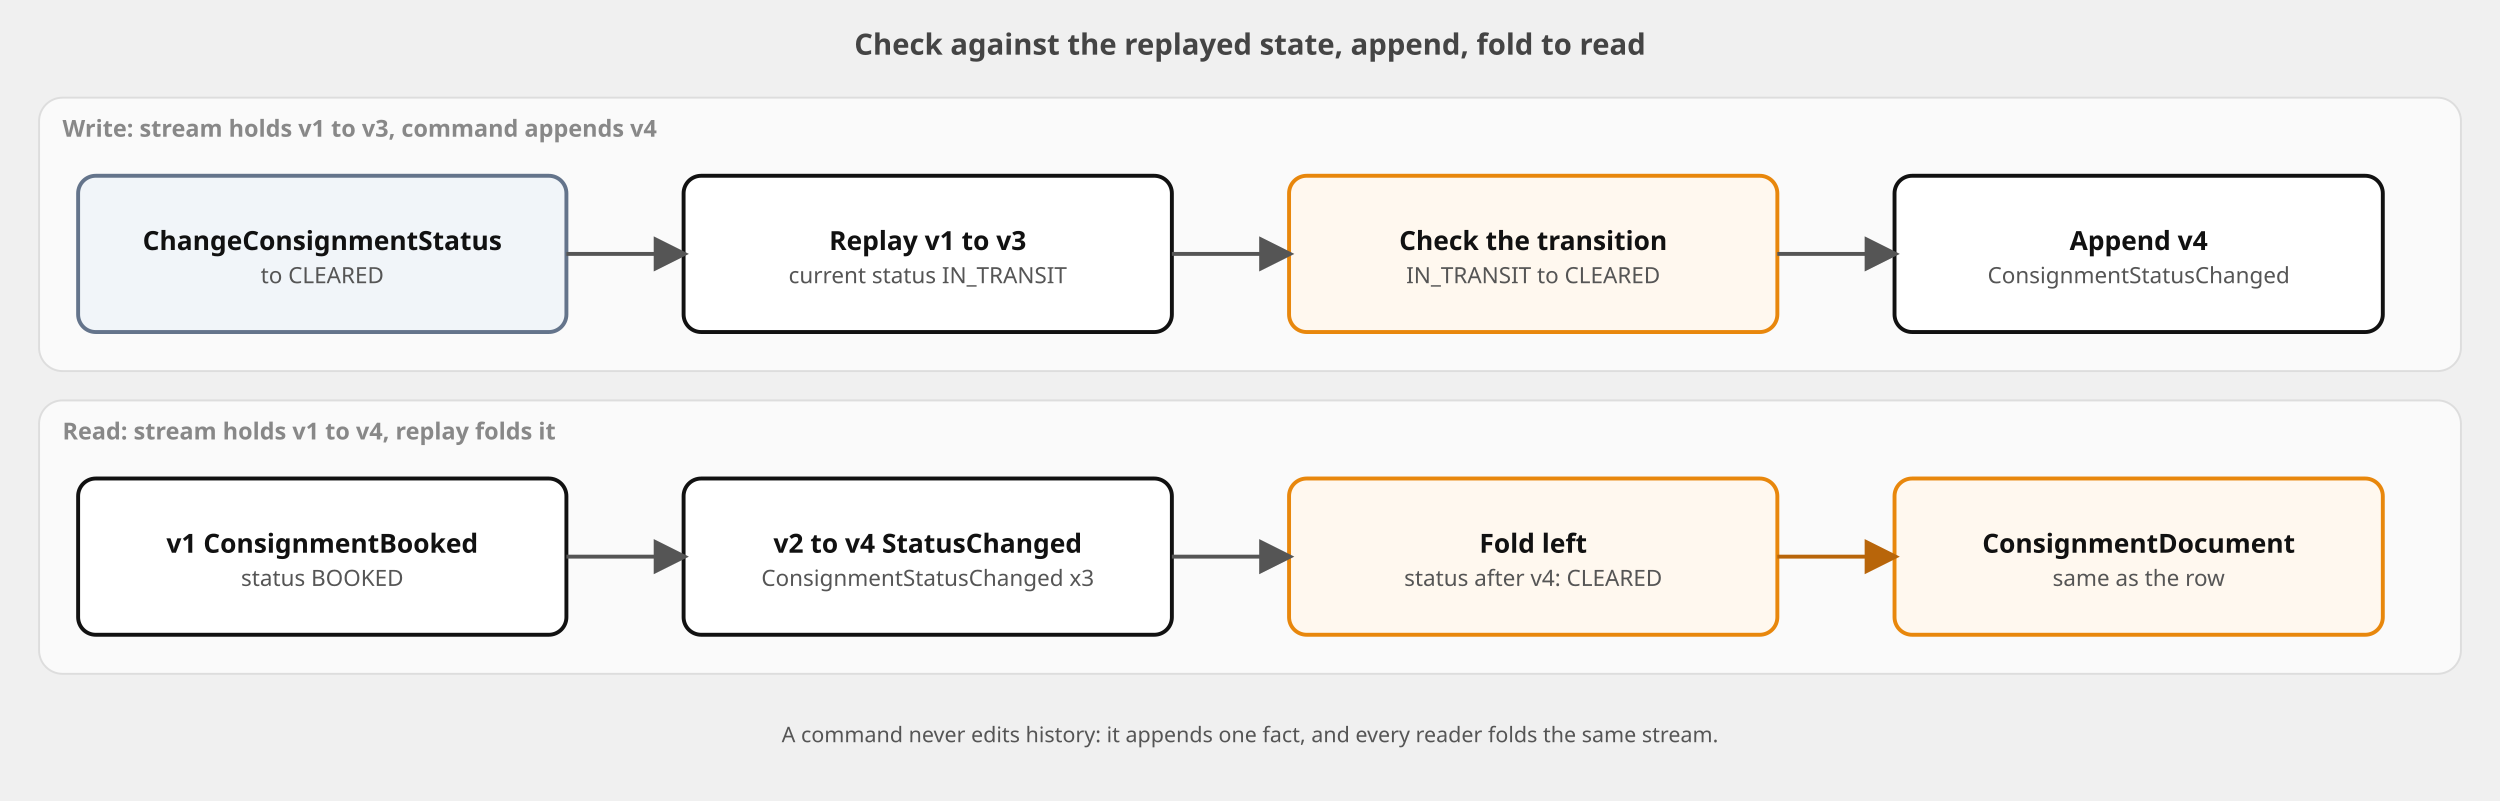
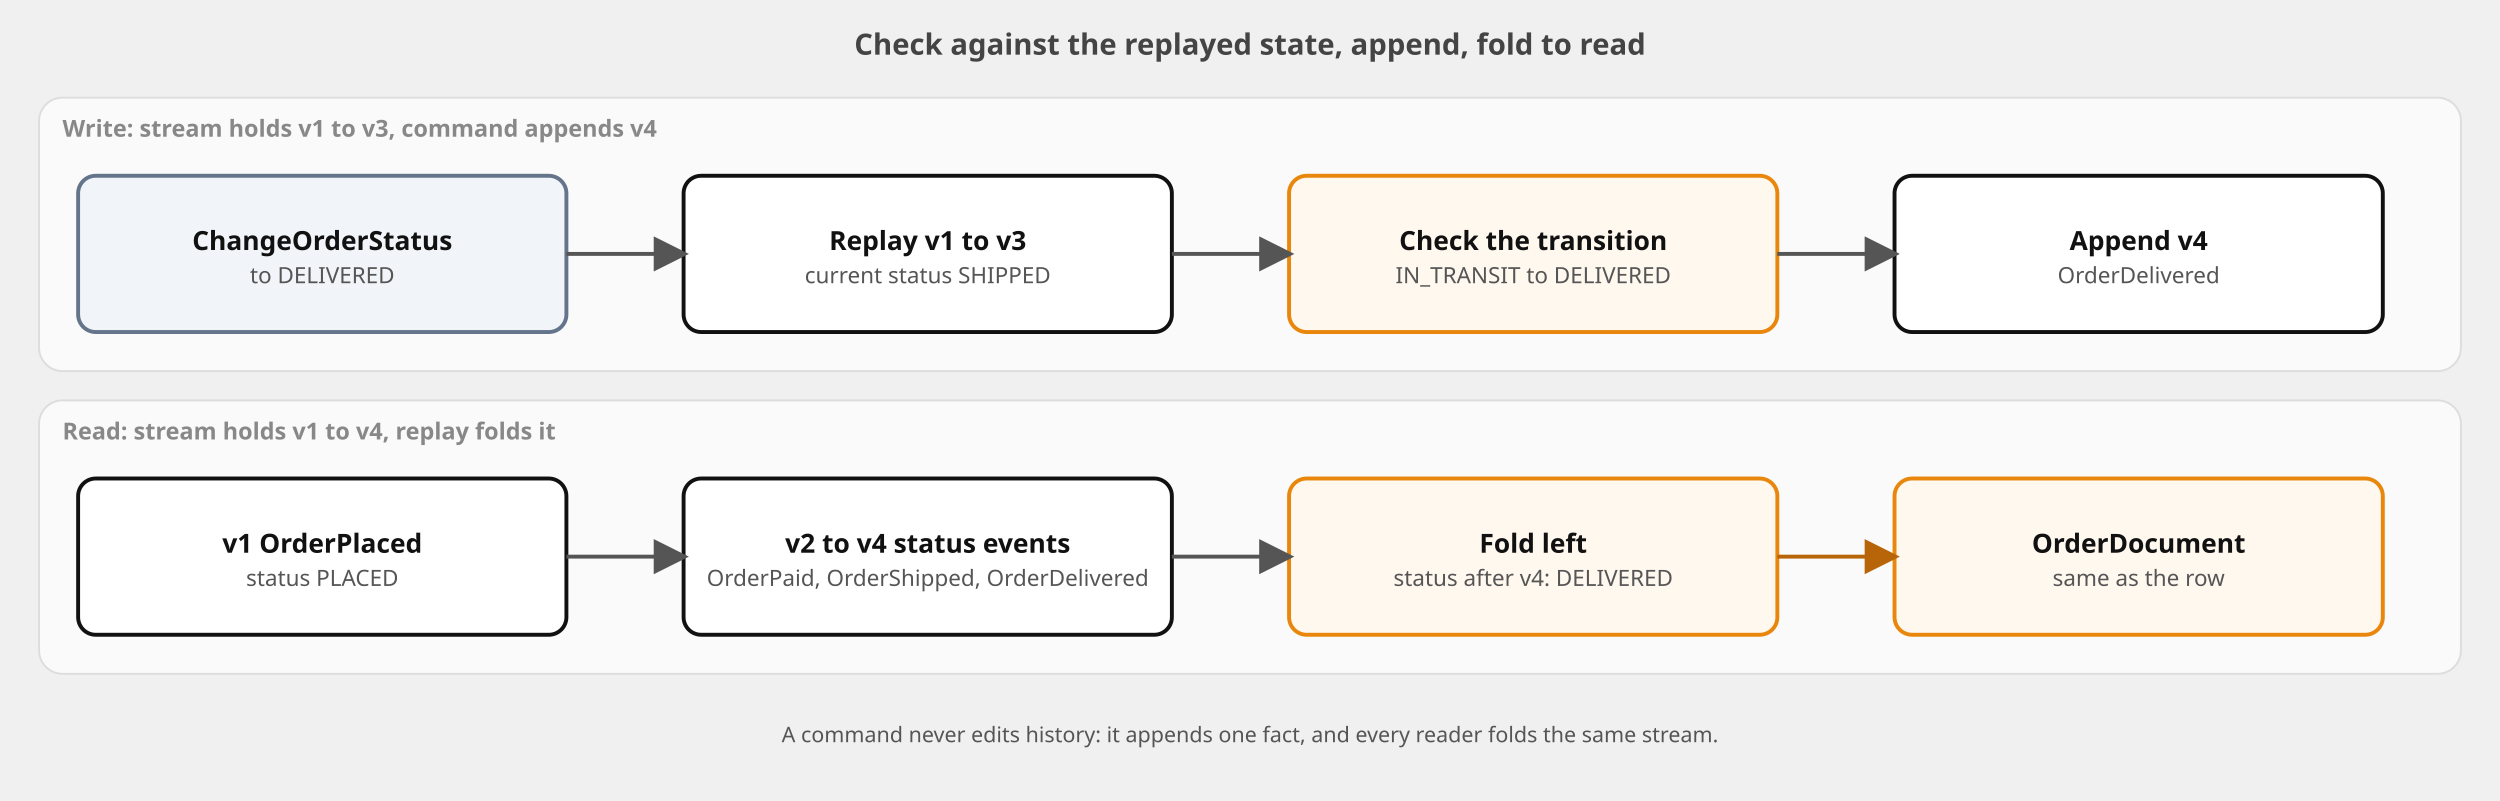
<svg xmlns="http://www.w3.org/2000/svg" viewBox="0 0 1280 410" font-family="'Red Hat Text', system-ui, sans-serif" role="img">
  <defs>
    <marker id="a" viewBox="0 0 10 10" refX="8.5" refY="5" markerWidth="9" markerHeight="9" orient="auto-start-reverse">
      <path d="M0,0 L10,5 L0,10 z" fill="#555" />
    </marker>
    <marker id="am" viewBox="0 0 10 10" refX="8.5" refY="5" markerWidth="9" markerHeight="9" orient="auto-start-reverse">
      <path d="M0,0 L10,5 L0,10 z" fill="#b8650a" />
    </marker>
  </defs>
  <rect x="20" y="50" width="1240" height="140" rx="12" fill="#fafafa" stroke="#ddd" />
  <text x="32" y="70" font-size="12" font-weight="700" fill="#888">Write: stream holds v1 to v3, command appends v4</text>
  <rect x="20" y="205" width="1240" height="140" rx="12" fill="#fafafa" stroke="#ddd" />
  <text x="32" y="225" font-size="12" font-weight="700" fill="#888">Read: stream holds v1 to v4, replay folds it</text>
  <rect x="40" y="90" width="250" height="80" rx="9" fill="#f1f5f9" stroke="#64748b" stroke-width="2" />
-   <text x="165.0" y="128.0" font-size="13.5" font-weight="700" fill="#111111" text-anchor="middle">ChangeConsignmentStatus</text>
-   <text x="165.0" y="145.0" font-size="11.5" fill="#555555" text-anchor="middle">to CLEARED</text>
+   <text x="165.0" y="128.0" font-size="13.5" font-weight="700" fill="#111111" text-anchor="middle">ChangeOrderStatus</text>
+   <text x="165.0" y="145.0" font-size="11.5" fill="#555555" text-anchor="middle">to DELIVERED</text>
  <rect x="350" y="90" width="250" height="80" rx="9" fill="#ffffff" stroke="#111111" stroke-width="2" />
  <text x="475.0" y="128.0" font-size="13.5" font-weight="700" fill="#111111" text-anchor="middle">Replay v1 to v3</text>
-   <text x="475.0" y="145.0" font-size="11.5" fill="#555555" text-anchor="middle">current status IN_TRANSIT</text>
+   <text x="475.0" y="145.0" font-size="11.5" fill="#555555" text-anchor="middle">current status SHIPPED</text>
  <rect x="660" y="90" width="250" height="80" rx="9" fill="#fff8ef" stroke="#e8870c" stroke-width="2" />
  <text x="785.0" y="128.0" font-size="13.5" font-weight="700" fill="#111111" text-anchor="middle">Check the transition</text>
-   <text x="785.0" y="145.0" font-size="11.5" fill="#555555" text-anchor="middle">IN_TRANSIT to CLEARED</text>
+   <text x="785.0" y="145.0" font-size="11.5" fill="#555555" text-anchor="middle">IN_TRANSIT to DELIVERED</text>
  <rect x="970" y="90" width="250" height="80" rx="9" fill="#ffffff" stroke="#111111" stroke-width="2" />
  <text x="1095.0" y="128.0" font-size="13.5" font-weight="700" fill="#111111" text-anchor="middle">Append v4</text>
-   <text x="1095.0" y="145.0" font-size="11.5" fill="#555555" text-anchor="middle">ConsignmentStatusChanged</text>
+   <text x="1095.0" y="145.0" font-size="11.5" fill="#555555" text-anchor="middle">OrderDelivered</text>
  <rect x="40" y="245" width="250" height="80" rx="9" fill="#ffffff" stroke="#111111" stroke-width="2" />
-   <text x="165.0" y="283.0" font-size="13.5" font-weight="700" fill="#111111" text-anchor="middle">v1 ConsignmentBooked</text>
-   <text x="165.0" y="300.0" font-size="11.5" fill="#555555" text-anchor="middle">status BOOKED</text>
+   <text x="165.0" y="283.0" font-size="13.5" font-weight="700" fill="#111111" text-anchor="middle">v1 OrderPlaced</text>
+   <text x="165.0" y="300.0" font-size="11.5" fill="#555555" text-anchor="middle">status PLACED</text>
  <rect x="350" y="245" width="250" height="80" rx="9" fill="#ffffff" stroke="#111111" stroke-width="2" />
-   <text x="475.0" y="283.0" font-size="13.5" font-weight="700" fill="#111111" text-anchor="middle">v2 to v4 StatusChanged</text>
-   <text x="475.0" y="300.0" font-size="11.5" fill="#555555" text-anchor="middle">ConsignmentStatusChanged x3</text>
+   <text x="475.0" y="283.0" font-size="13.5" font-weight="700" fill="#111111" text-anchor="middle">v2 to v4 status events</text>
+   <text x="475.0" y="300.0" font-size="11.5" fill="#555555" text-anchor="middle">OrderPaid, OrderShipped, OrderDelivered</text>
  <rect x="660" y="245" width="250" height="80" rx="9" fill="#fff8ef" stroke="#e8870c" stroke-width="2" />
  <text x="785.0" y="283.0" font-size="13.5" font-weight="700" fill="#111111" text-anchor="middle">Fold left</text>
-   <text x="785.0" y="300.0" font-size="11.5" fill="#555555" text-anchor="middle">status after v4: CLEARED</text>
+   <text x="785.0" y="300.0" font-size="11.5" fill="#555555" text-anchor="middle">status after v4: DELIVERED</text>
  <rect x="970" y="245" width="250" height="80" rx="9" fill="#fff8ef" stroke="#e8870c" stroke-width="2" />
-   <text x="1095.0" y="283.0" font-size="13.5" font-weight="700" fill="#111111" text-anchor="middle">ConsignmentDocument</text>
+   <text x="1095.0" y="283.0" font-size="13.5" font-weight="700" fill="#111111" text-anchor="middle">OrderDocument</text>
  <text x="1095.0" y="300.0" font-size="11.5" fill="#555555" text-anchor="middle">same as the row</text>
  <path d="M290,130 L350,130" fill="none" stroke="#555" stroke-width="2" marker-end="url(#a)" />
  <path d="M600,130 L660,130" fill="none" stroke="#555" stroke-width="2" marker-end="url(#a)" />
  <path d="M910,130 L970,130" fill="none" stroke="#555" stroke-width="2" marker-end="url(#a)" />
  <path d="M290,285 L350,285" fill="none" stroke="#555" stroke-width="2" marker-end="url(#a)" />
  <path d="M600,285 L660,285" fill="none" stroke="#555" stroke-width="2" marker-end="url(#a)" />
  <path d="M910,285 L970,285" fill="none" stroke="#b8650a" stroke-width="2" marker-end="url(#am)" />
  <text x="640" y="28" font-size="15" fill="#444444" text-anchor="middle" font-weight="700">Check against the replayed state, append, fold to read</text>
  <text x="640" y="380" font-size="11" fill="#555555" text-anchor="middle">A command never edits history: it appends one fact, and every reader folds the same stream.</text>
</svg>
